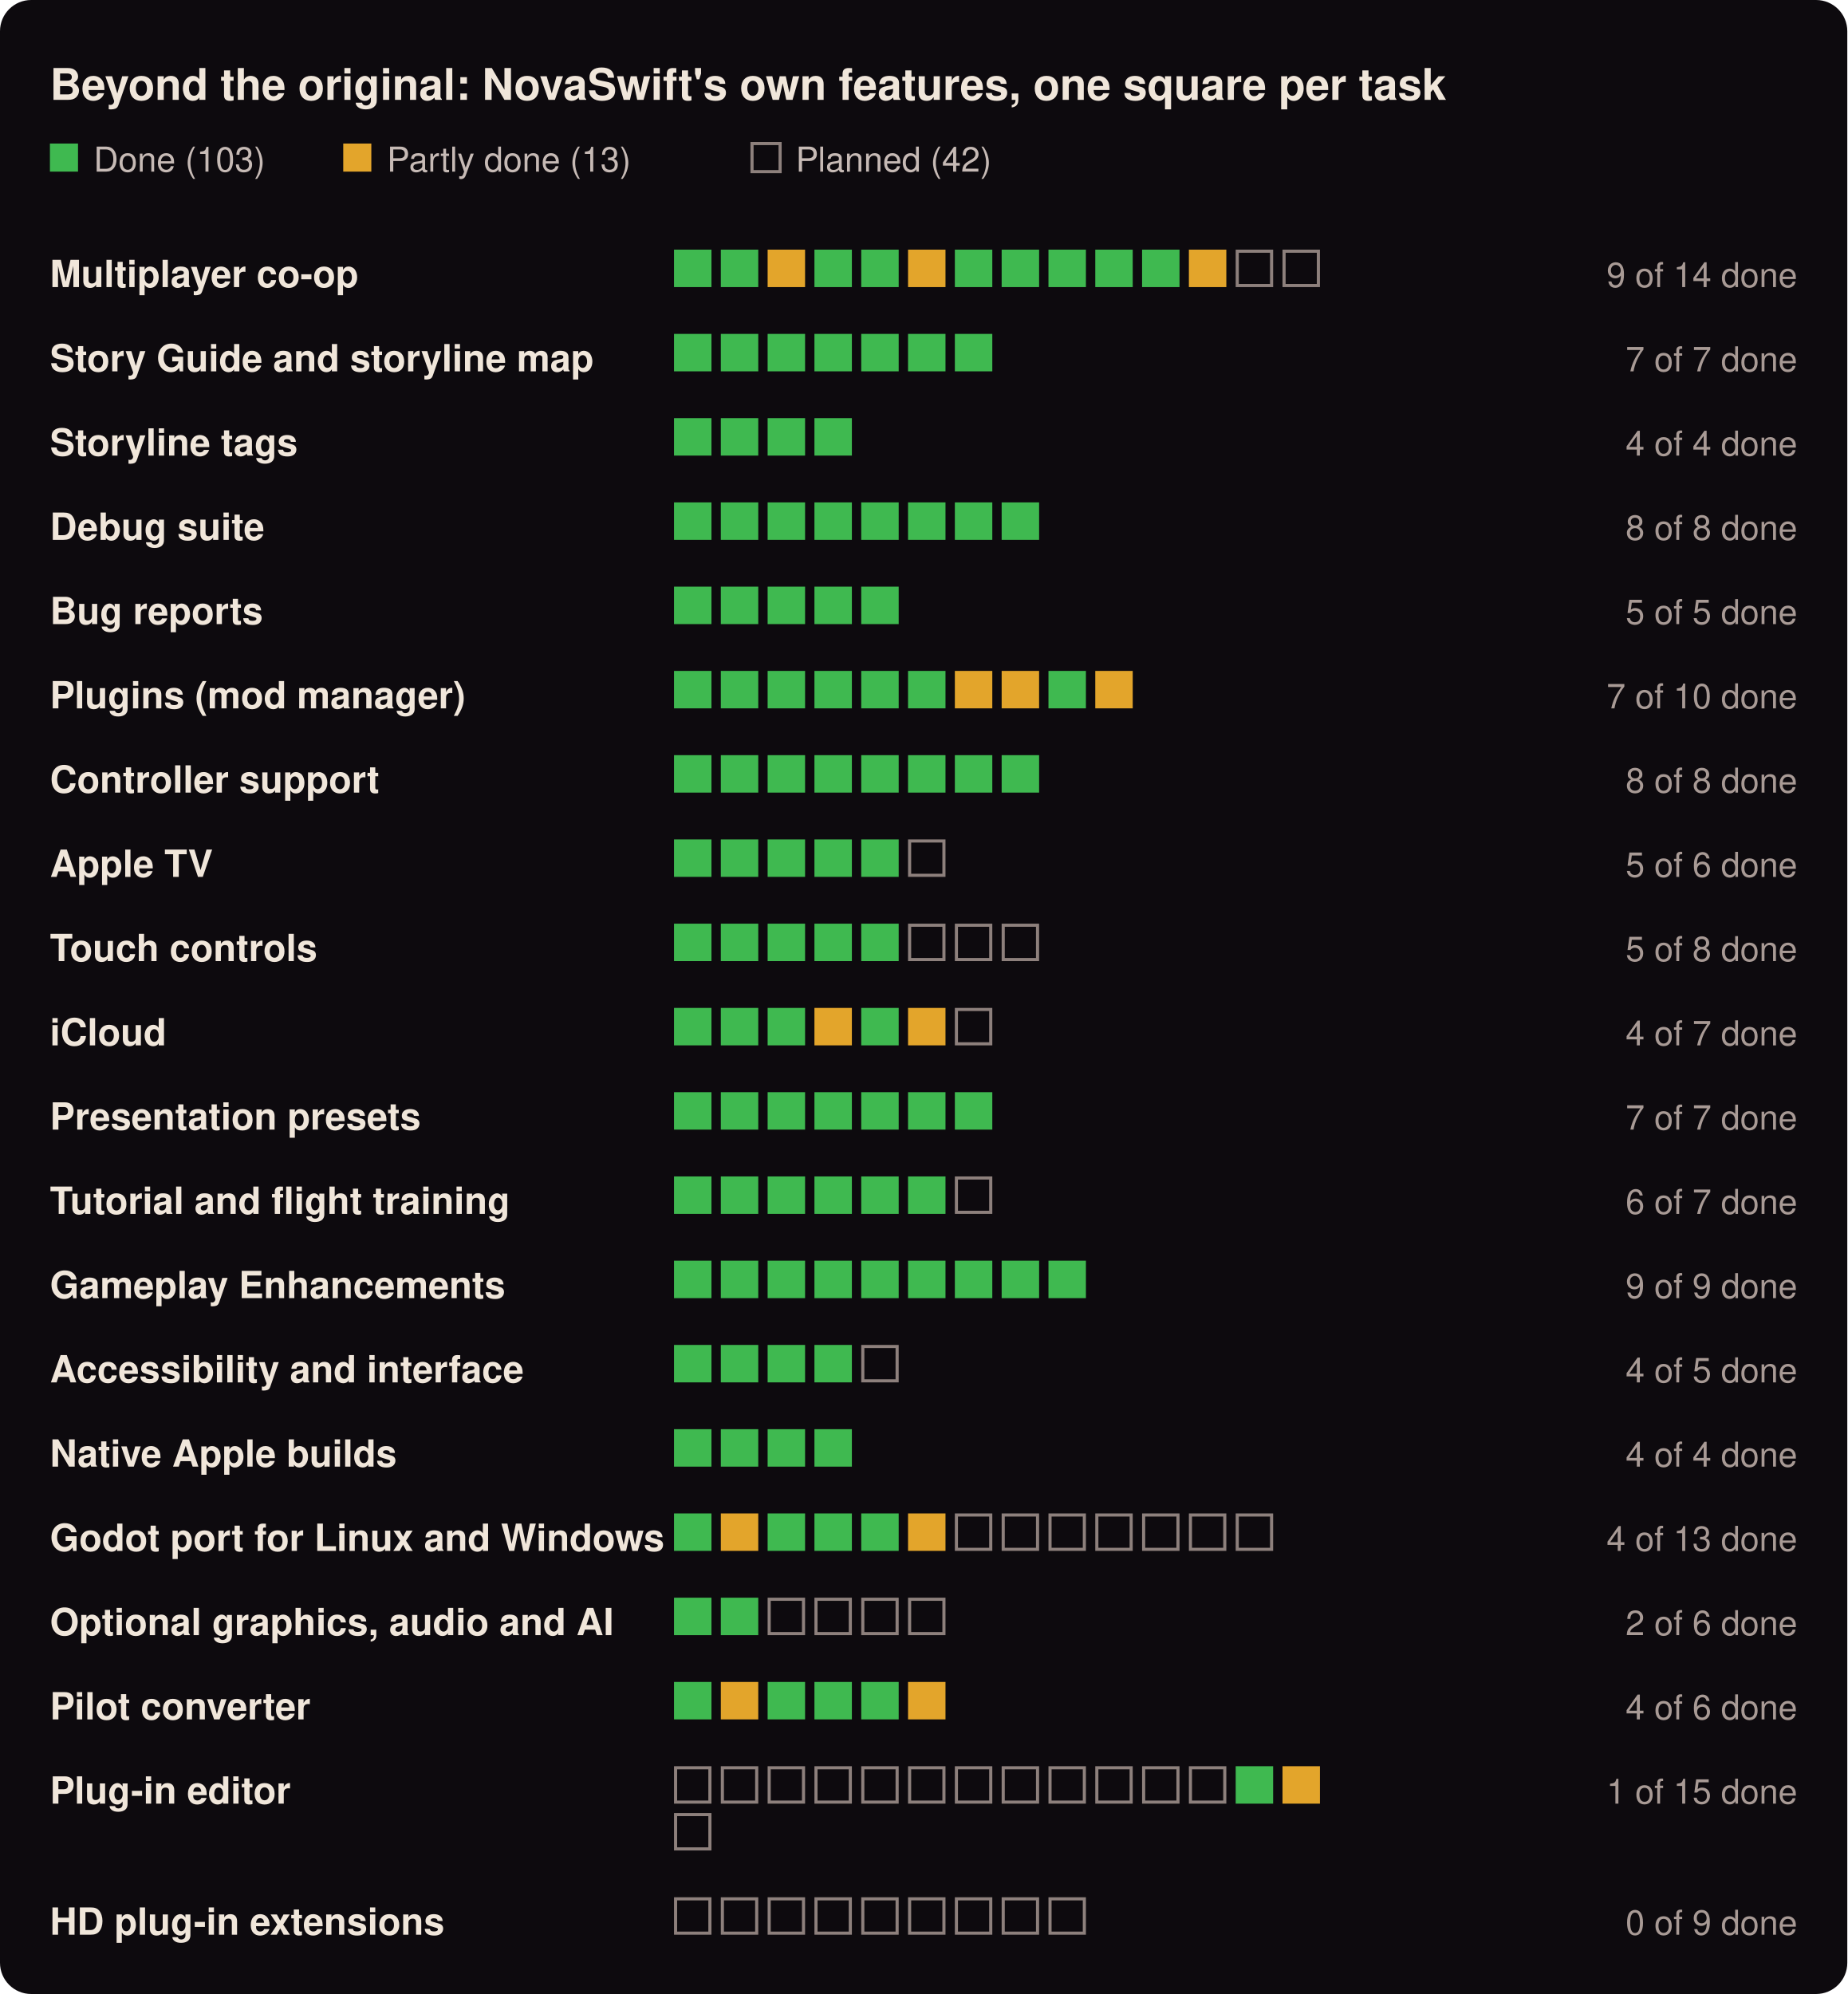
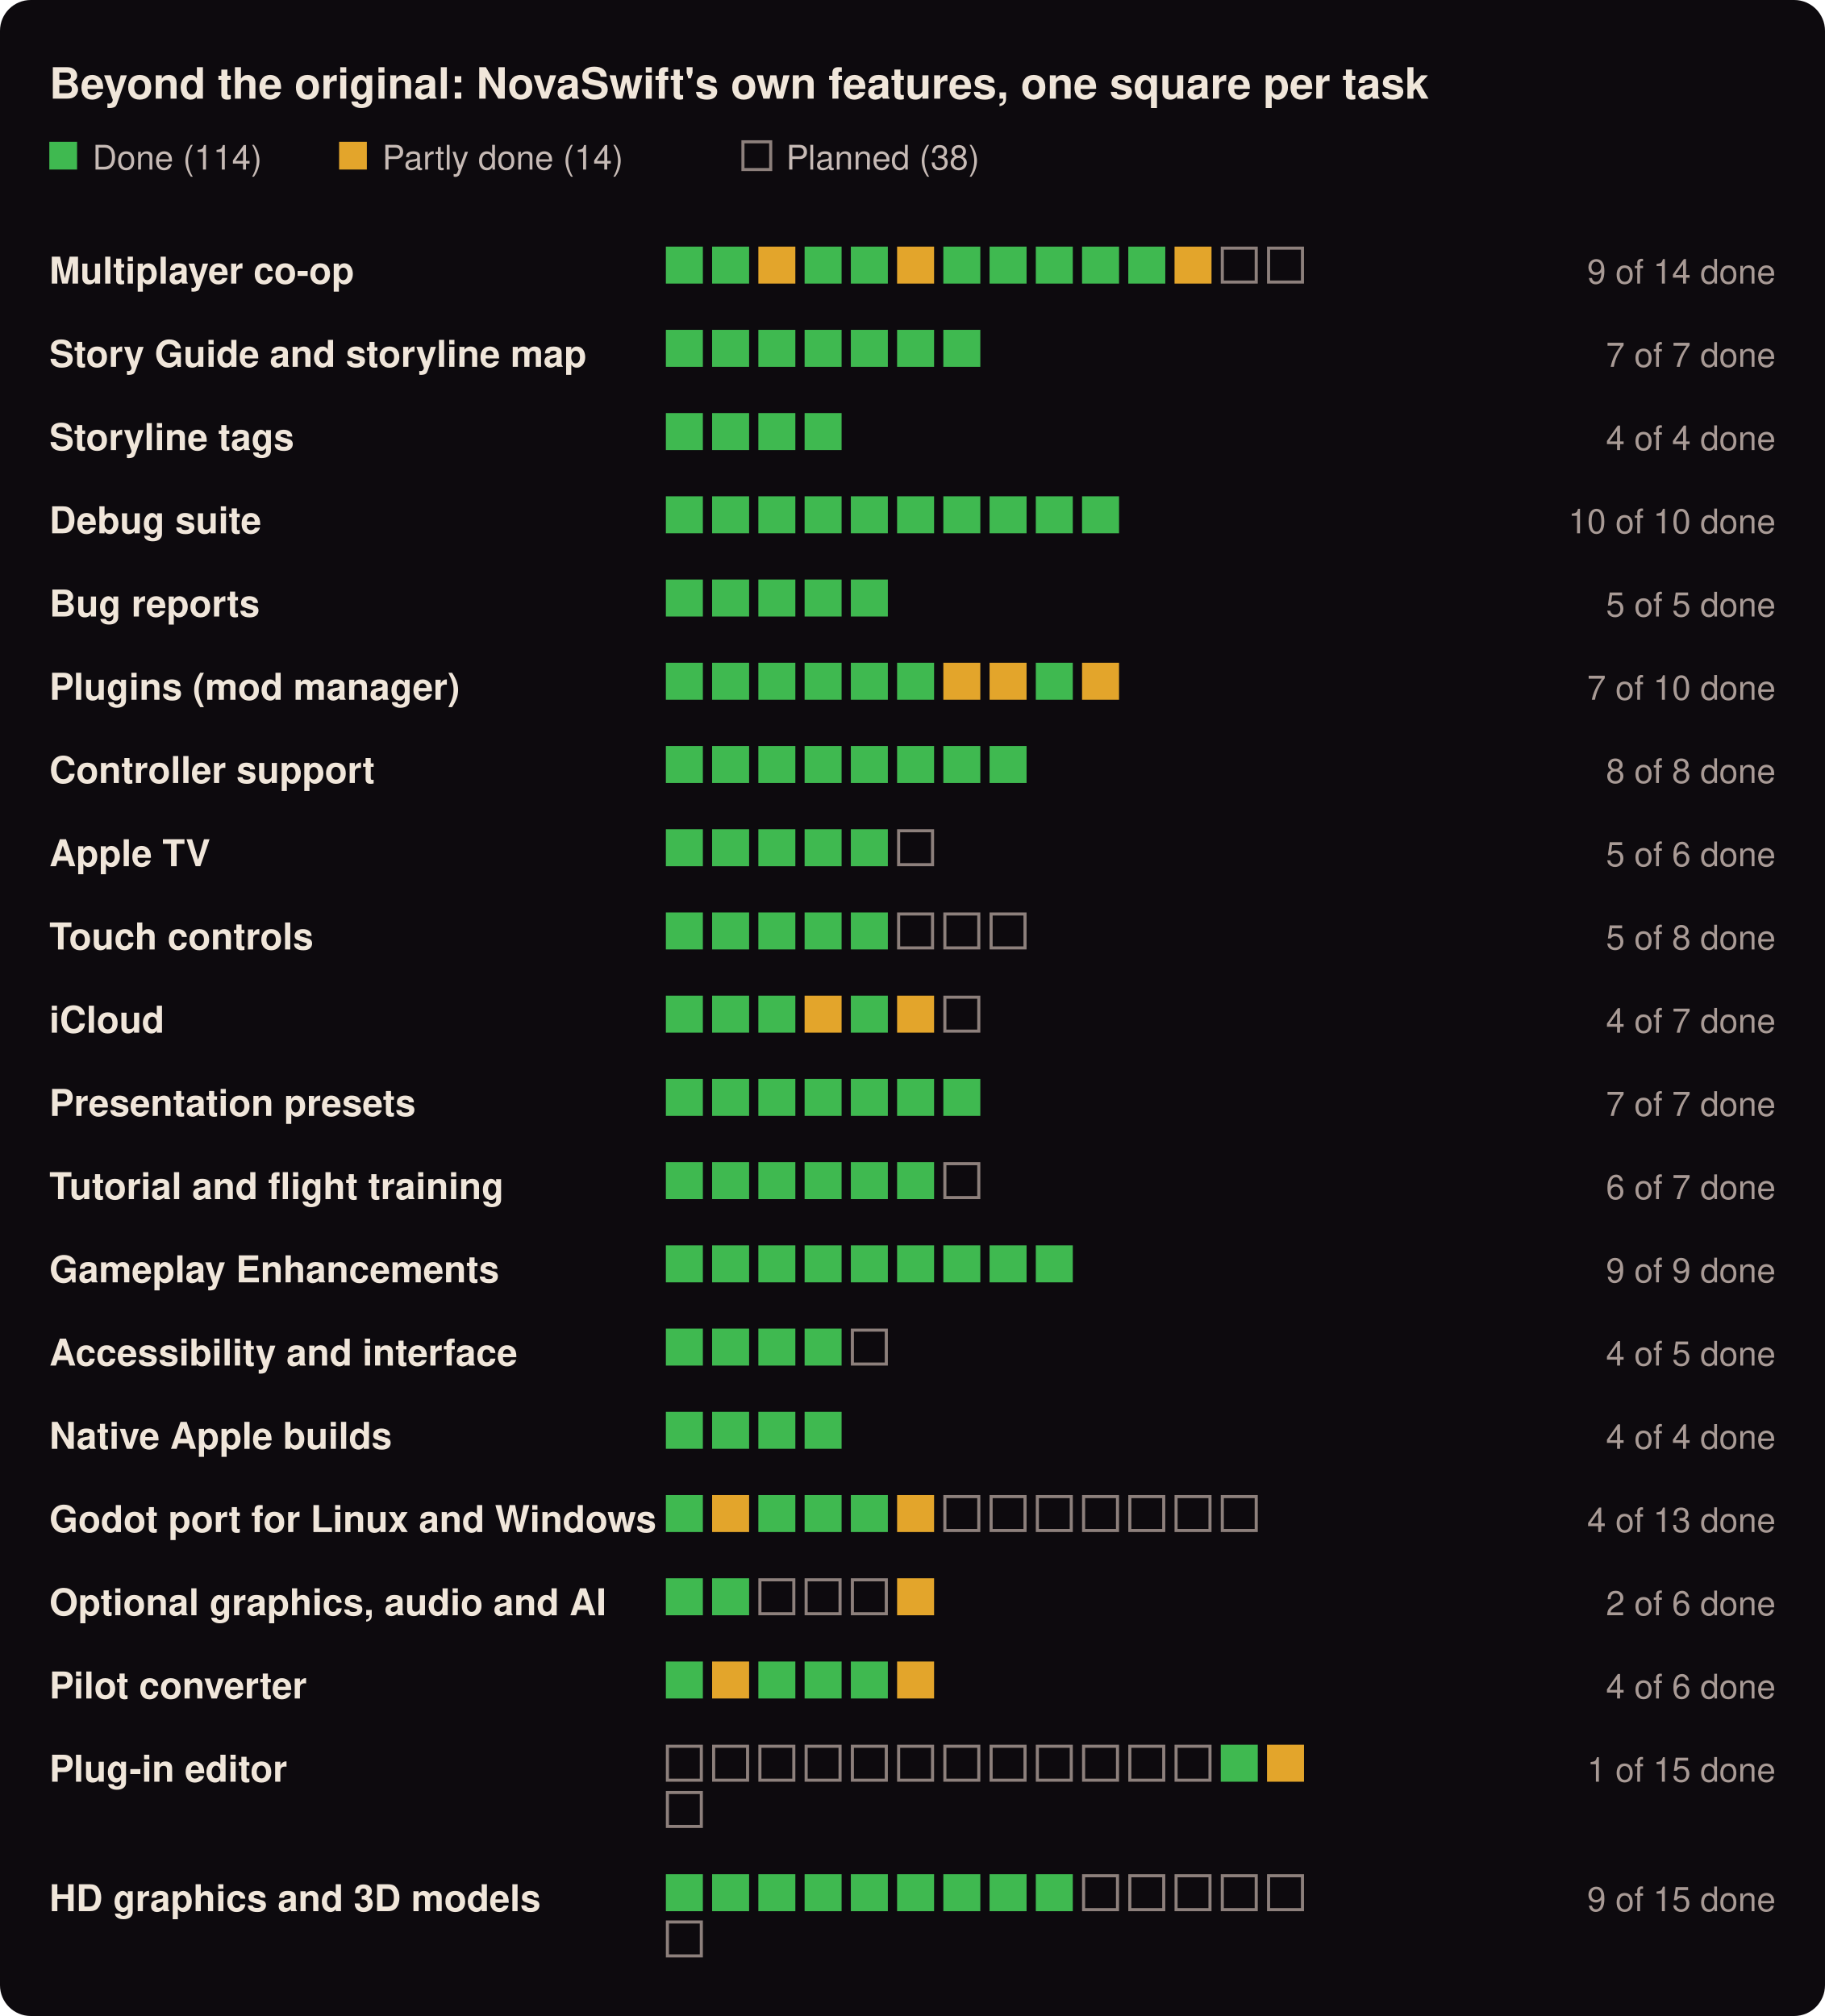
- <svg xmlns="http://www.w3.org/2000/svg" width="592" height="639" viewBox="0 0 592 639" font-family="-apple-system, Segoe UI, Helvetica, Arial, sans-serif">
+ <svg xmlns="http://www.w3.org/2000/svg" width="592" height="654" viewBox="0 0 592 654" font-family="-apple-system, Segoe UI, Helvetica, Arial, sans-serif">
  <style>.h1{font-size:14px;font-weight:600;fill:#f0e6da}.gh{font-size:12px;font-weight:600;fill:#f0e6da}.gn{font-size:11px;fill:#a89a95}.lg{font-size:11px;fill:#c6bab5}</style>
-   <rect width="592" height="639" rx="10" fill="#0d0a0e" />
+   <rect width="592" height="654" rx="10" fill="#0d0a0e" />
  <text x="16" y="32" class="h1">Beyond the original: NovaSwift's own features, one square per task</text>
  <rect x="16" y="46" width="9" height="9" fill="#3fb950" />
-   <text x="30" y="55" class="lg">Done (103)</text>
+   <text x="30" y="55" class="lg">Done (114)</text>
  <rect x="110" y="46" width="9" height="9" fill="#e3a52b" />
-   <text x="124" y="55" class="lg">Partly done (13)</text>
+   <text x="124" y="55" class="lg">Partly done (14)</text>
  <rect x="241" y="46" width="9" height="9" fill="none" stroke="#8d807c" />
-   <text x="255" y="55" class="lg">Planned (42)</text>
+   <text x="255" y="55" class="lg">Planned (38)</text>
  <text x="16" y="92" class="gh">Multiplayer co-op</text>
  <text x="576" y="92" class="gn" text-anchor="end">9 of 14 done</text>
  <rect x="216" y="80" width="12" height="12" fill="#3fb950" />
  <rect x="231" y="80" width="12" height="12" fill="#3fb950" />
  <rect x="246" y="80" width="12" height="12" fill="#e3a52b" />
  <rect x="261" y="80" width="12" height="12" fill="#3fb950" />
  <rect x="276" y="80" width="12" height="12" fill="#3fb950" />
  <rect x="291" y="80" width="12" height="12" fill="#e3a52b" />
  <rect x="306" y="80" width="12" height="12" fill="#3fb950" />
  <rect x="321" y="80" width="12" height="12" fill="#3fb950" />
  <rect x="336" y="80" width="12" height="12" fill="#3fb950" />
  <rect x="351" y="80" width="12" height="12" fill="#3fb950" />
  <rect x="366" y="80" width="12" height="12" fill="#3fb950" />
  <rect x="381" y="80" width="12" height="12" fill="#e3a52b" />
  <rect x="396.5" y="80.5" width="11" height="11" fill="none" stroke="#8d807c" />
  <rect x="411.5" y="80.5" width="11" height="11" fill="none" stroke="#8d807c" />
  <text x="16" y="119" class="gh">Story Guide and storyline map</text>
  <text x="576" y="119" class="gn" text-anchor="end">7 of 7 done</text>
  <rect x="216" y="107" width="12" height="12" fill="#3fb950" />
  <rect x="231" y="107" width="12" height="12" fill="#3fb950" />
  <rect x="246" y="107" width="12" height="12" fill="#3fb950" />
  <rect x="261" y="107" width="12" height="12" fill="#3fb950" />
  <rect x="276" y="107" width="12" height="12" fill="#3fb950" />
  <rect x="291" y="107" width="12" height="12" fill="#3fb950" />
  <rect x="306" y="107" width="12" height="12" fill="#3fb950" />
  <text x="16" y="146" class="gh">Storyline tags</text>
  <text x="576" y="146" class="gn" text-anchor="end">4 of 4 done</text>
  <rect x="216" y="134" width="12" height="12" fill="#3fb950" />
  <rect x="231" y="134" width="12" height="12" fill="#3fb950" />
  <rect x="246" y="134" width="12" height="12" fill="#3fb950" />
  <rect x="261" y="134" width="12" height="12" fill="#3fb950" />
  <text x="16" y="173" class="gh">Debug suite</text>
-   <text x="576" y="173" class="gn" text-anchor="end">8 of 8 done</text>
+   <text x="576" y="173" class="gn" text-anchor="end">10 of 10 done</text>
  <rect x="216" y="161" width="12" height="12" fill="#3fb950" />
  <rect x="231" y="161" width="12" height="12" fill="#3fb950" />
  <rect x="246" y="161" width="12" height="12" fill="#3fb950" />
  <rect x="261" y="161" width="12" height="12" fill="#3fb950" />
  <rect x="276" y="161" width="12" height="12" fill="#3fb950" />
  <rect x="291" y="161" width="12" height="12" fill="#3fb950" />
  <rect x="306" y="161" width="12" height="12" fill="#3fb950" />
  <rect x="321" y="161" width="12" height="12" fill="#3fb950" />
+   <rect x="336" y="161" width="12" height="12" fill="#3fb950" />
+   <rect x="351" y="161" width="12" height="12" fill="#3fb950" />
  <text x="16" y="200" class="gh">Bug reports</text>
  <text x="576" y="200" class="gn" text-anchor="end">5 of 5 done</text>
  <rect x="216" y="188" width="12" height="12" fill="#3fb950" />
  <rect x="231" y="188" width="12" height="12" fill="#3fb950" />
  <rect x="246" y="188" width="12" height="12" fill="#3fb950" />
  <rect x="261" y="188" width="12" height="12" fill="#3fb950" />
  <rect x="276" y="188" width="12" height="12" fill="#3fb950" />
  <text x="16" y="227" class="gh">Plugins (mod manager)</text>
  <text x="576" y="227" class="gn" text-anchor="end">7 of 10 done</text>
  <rect x="216" y="215" width="12" height="12" fill="#3fb950" />
  <rect x="231" y="215" width="12" height="12" fill="#3fb950" />
  <rect x="246" y="215" width="12" height="12" fill="#3fb950" />
  <rect x="261" y="215" width="12" height="12" fill="#3fb950" />
  <rect x="276" y="215" width="12" height="12" fill="#3fb950" />
  <rect x="291" y="215" width="12" height="12" fill="#3fb950" />
  <rect x="306" y="215" width="12" height="12" fill="#e3a52b" />
  <rect x="321" y="215" width="12" height="12" fill="#e3a52b" />
  <rect x="336" y="215" width="12" height="12" fill="#3fb950" />
  <rect x="351" y="215" width="12" height="12" fill="#e3a52b" />
  <text x="16" y="254" class="gh">Controller support</text>
  <text x="576" y="254" class="gn" text-anchor="end">8 of 8 done</text>
  <rect x="216" y="242" width="12" height="12" fill="#3fb950" />
  <rect x="231" y="242" width="12" height="12" fill="#3fb950" />
  <rect x="246" y="242" width="12" height="12" fill="#3fb950" />
  <rect x="261" y="242" width="12" height="12" fill="#3fb950" />
  <rect x="276" y="242" width="12" height="12" fill="#3fb950" />
  <rect x="291" y="242" width="12" height="12" fill="#3fb950" />
  <rect x="306" y="242" width="12" height="12" fill="#3fb950" />
  <rect x="321" y="242" width="12" height="12" fill="#3fb950" />
  <text x="16" y="281" class="gh">Apple TV</text>
  <text x="576" y="281" class="gn" text-anchor="end">5 of 6 done</text>
  <rect x="216" y="269" width="12" height="12" fill="#3fb950" />
  <rect x="231" y="269" width="12" height="12" fill="#3fb950" />
  <rect x="246" y="269" width="12" height="12" fill="#3fb950" />
  <rect x="261" y="269" width="12" height="12" fill="#3fb950" />
  <rect x="276" y="269" width="12" height="12" fill="#3fb950" />
  <rect x="291.5" y="269.5" width="11" height="11" fill="none" stroke="#8d807c" />
  <text x="16" y="308" class="gh">Touch controls</text>
  <text x="576" y="308" class="gn" text-anchor="end">5 of 8 done</text>
  <rect x="216" y="296" width="12" height="12" fill="#3fb950" />
  <rect x="231" y="296" width="12" height="12" fill="#3fb950" />
  <rect x="246" y="296" width="12" height="12" fill="#3fb950" />
  <rect x="261" y="296" width="12" height="12" fill="#3fb950" />
  <rect x="276" y="296" width="12" height="12" fill="#3fb950" />
  <rect x="291.5" y="296.5" width="11" height="11" fill="none" stroke="#8d807c" />
  <rect x="306.5" y="296.5" width="11" height="11" fill="none" stroke="#8d807c" />
  <rect x="321.5" y="296.5" width="11" height="11" fill="none" stroke="#8d807c" />
  <text x="16" y="335" class="gh">iCloud</text>
  <text x="576" y="335" class="gn" text-anchor="end">4 of 7 done</text>
  <rect x="216" y="323" width="12" height="12" fill="#3fb950" />
  <rect x="231" y="323" width="12" height="12" fill="#3fb950" />
  <rect x="246" y="323" width="12" height="12" fill="#3fb950" />
  <rect x="261" y="323" width="12" height="12" fill="#e3a52b" />
  <rect x="276" y="323" width="12" height="12" fill="#3fb950" />
  <rect x="291" y="323" width="12" height="12" fill="#e3a52b" />
  <rect x="306.5" y="323.5" width="11" height="11" fill="none" stroke="#8d807c" />
  <text x="16" y="362" class="gh">Presentation presets</text>
  <text x="576" y="362" class="gn" text-anchor="end">7 of 7 done</text>
  <rect x="216" y="350" width="12" height="12" fill="#3fb950" />
  <rect x="231" y="350" width="12" height="12" fill="#3fb950" />
  <rect x="246" y="350" width="12" height="12" fill="#3fb950" />
  <rect x="261" y="350" width="12" height="12" fill="#3fb950" />
  <rect x="276" y="350" width="12" height="12" fill="#3fb950" />
  <rect x="291" y="350" width="12" height="12" fill="#3fb950" />
  <rect x="306" y="350" width="12" height="12" fill="#3fb950" />
  <text x="16" y="389" class="gh">Tutorial and flight training</text>
  <text x="576" y="389" class="gn" text-anchor="end">6 of 7 done</text>
  <rect x="216" y="377" width="12" height="12" fill="#3fb950" />
  <rect x="231" y="377" width="12" height="12" fill="#3fb950" />
  <rect x="246" y="377" width="12" height="12" fill="#3fb950" />
  <rect x="261" y="377" width="12" height="12" fill="#3fb950" />
  <rect x="276" y="377" width="12" height="12" fill="#3fb950" />
  <rect x="291" y="377" width="12" height="12" fill="#3fb950" />
  <rect x="306.5" y="377.5" width="11" height="11" fill="none" stroke="#8d807c" />
  <text x="16" y="416" class="gh">Gameplay Enhancements</text>
  <text x="576" y="416" class="gn" text-anchor="end">9 of 9 done</text>
  <rect x="216" y="404" width="12" height="12" fill="#3fb950" />
  <rect x="231" y="404" width="12" height="12" fill="#3fb950" />
  <rect x="246" y="404" width="12" height="12" fill="#3fb950" />
  <rect x="261" y="404" width="12" height="12" fill="#3fb950" />
  <rect x="276" y="404" width="12" height="12" fill="#3fb950" />
  <rect x="291" y="404" width="12" height="12" fill="#3fb950" />
  <rect x="306" y="404" width="12" height="12" fill="#3fb950" />
  <rect x="321" y="404" width="12" height="12" fill="#3fb950" />
  <rect x="336" y="404" width="12" height="12" fill="#3fb950" />
  <text x="16" y="443" class="gh">Accessibility and interface</text>
  <text x="576" y="443" class="gn" text-anchor="end">4 of 5 done</text>
  <rect x="216" y="431" width="12" height="12" fill="#3fb950" />
  <rect x="231" y="431" width="12" height="12" fill="#3fb950" />
  <rect x="246" y="431" width="12" height="12" fill="#3fb950" />
  <rect x="261" y="431" width="12" height="12" fill="#3fb950" />
  <rect x="276.5" y="431.5" width="11" height="11" fill="none" stroke="#8d807c" />
  <text x="16" y="470" class="gh">Native Apple builds</text>
  <text x="576" y="470" class="gn" text-anchor="end">4 of 4 done</text>
  <rect x="216" y="458" width="12" height="12" fill="#3fb950" />
  <rect x="231" y="458" width="12" height="12" fill="#3fb950" />
  <rect x="246" y="458" width="12" height="12" fill="#3fb950" />
  <rect x="261" y="458" width="12" height="12" fill="#3fb950" />
  <text x="16" y="497" class="gh">Godot port for Linux and Windows</text>
  <text x="576" y="497" class="gn" text-anchor="end">4 of 13 done</text>
  <rect x="216" y="485" width="12" height="12" fill="#3fb950" />
  <rect x="231" y="485" width="12" height="12" fill="#e3a52b" />
  <rect x="246" y="485" width="12" height="12" fill="#3fb950" />
  <rect x="261" y="485" width="12" height="12" fill="#3fb950" />
  <rect x="276" y="485" width="12" height="12" fill="#3fb950" />
  <rect x="291" y="485" width="12" height="12" fill="#e3a52b" />
  <rect x="306.5" y="485.5" width="11" height="11" fill="none" stroke="#8d807c" />
  <rect x="321.5" y="485.5" width="11" height="11" fill="none" stroke="#8d807c" />
  <rect x="336.5" y="485.5" width="11" height="11" fill="none" stroke="#8d807c" />
  <rect x="351.5" y="485.5" width="11" height="11" fill="none" stroke="#8d807c" />
  <rect x="366.5" y="485.5" width="11" height="11" fill="none" stroke="#8d807c" />
  <rect x="381.5" y="485.5" width="11" height="11" fill="none" stroke="#8d807c" />
  <rect x="396.5" y="485.5" width="11" height="11" fill="none" stroke="#8d807c" />
  <text x="16" y="524" class="gh">Optional graphics, audio and AI</text>
  <text x="576" y="524" class="gn" text-anchor="end">2 of 6 done</text>
  <rect x="216" y="512" width="12" height="12" fill="#3fb950" />
  <rect x="231" y="512" width="12" height="12" fill="#3fb950" />
  <rect x="246.5" y="512.5" width="11" height="11" fill="none" stroke="#8d807c" />
  <rect x="261.5" y="512.5" width="11" height="11" fill="none" stroke="#8d807c" />
  <rect x="276.5" y="512.5" width="11" height="11" fill="none" stroke="#8d807c" />
-   <rect x="291.5" y="512.5" width="11" height="11" fill="none" stroke="#8d807c" />
+   <rect x="291" y="512" width="12" height="12" fill="#e3a52b" />
  <text x="16" y="551" class="gh">Pilot converter</text>
  <text x="576" y="551" class="gn" text-anchor="end">4 of 6 done</text>
  <rect x="216" y="539" width="12" height="12" fill="#3fb950" />
  <rect x="231" y="539" width="12" height="12" fill="#e3a52b" />
  <rect x="246" y="539" width="12" height="12" fill="#3fb950" />
  <rect x="261" y="539" width="12" height="12" fill="#3fb950" />
  <rect x="276" y="539" width="12" height="12" fill="#3fb950" />
  <rect x="291" y="539" width="12" height="12" fill="#e3a52b" />
  <text x="16" y="578" class="gh">Plug-in editor</text>
  <text x="576" y="578" class="gn" text-anchor="end">1 of 15 done</text>
  <rect x="216.5" y="566.5" width="11" height="11" fill="none" stroke="#8d807c" />
  <rect x="231.5" y="566.5" width="11" height="11" fill="none" stroke="#8d807c" />
  <rect x="246.5" y="566.5" width="11" height="11" fill="none" stroke="#8d807c" />
  <rect x="261.5" y="566.5" width="11" height="11" fill="none" stroke="#8d807c" />
  <rect x="276.5" y="566.5" width="11" height="11" fill="none" stroke="#8d807c" />
  <rect x="291.5" y="566.5" width="11" height="11" fill="none" stroke="#8d807c" />
  <rect x="306.5" y="566.5" width="11" height="11" fill="none" stroke="#8d807c" />
  <rect x="321.5" y="566.5" width="11" height="11" fill="none" stroke="#8d807c" />
  <rect x="336.5" y="566.5" width="11" height="11" fill="none" stroke="#8d807c" />
  <rect x="351.5" y="566.5" width="11" height="11" fill="none" stroke="#8d807c" />
  <rect x="366.5" y="566.5" width="11" height="11" fill="none" stroke="#8d807c" />
  <rect x="381.5" y="566.5" width="11" height="11" fill="none" stroke="#8d807c" />
  <rect x="396" y="566" width="12" height="12" fill="#3fb950" />
  <rect x="411" y="566" width="12" height="12" fill="#e3a52b" />
  <rect x="216.5" y="581.5" width="11" height="11" fill="none" stroke="#8d807c" />
-   <text x="16" y="620" class="gh">HD plug-in extensions</text>
-   <text x="576" y="620" class="gn" text-anchor="end">0 of 9 done</text>
-   <rect x="216.5" y="608.5" width="11" height="11" fill="none" stroke="#8d807c" />
-   <rect x="231.5" y="608.5" width="11" height="11" fill="none" stroke="#8d807c" />
-   <rect x="246.5" y="608.5" width="11" height="11" fill="none" stroke="#8d807c" />
-   <rect x="261.5" y="608.5" width="11" height="11" fill="none" stroke="#8d807c" />
-   <rect x="276.5" y="608.5" width="11" height="11" fill="none" stroke="#8d807c" />
-   <rect x="291.5" y="608.5" width="11" height="11" fill="none" stroke="#8d807c" />
-   <rect x="306.5" y="608.5" width="11" height="11" fill="none" stroke="#8d807c" />
-   <rect x="321.5" y="608.5" width="11" height="11" fill="none" stroke="#8d807c" />
-   <rect x="336.5" y="608.5" width="11" height="11" fill="none" stroke="#8d807c" />
+   <text x="16" y="620" class="gh">HD graphics and 3D models</text>
+   <text x="576" y="620" class="gn" text-anchor="end">9 of 15 done</text>
+   <rect x="216" y="608" width="12" height="12" fill="#3fb950" />
+   <rect x="231" y="608" width="12" height="12" fill="#3fb950" />
+   <rect x="246" y="608" width="12" height="12" fill="#3fb950" />
+   <rect x="261" y="608" width="12" height="12" fill="#3fb950" />
+   <rect x="276" y="608" width="12" height="12" fill="#3fb950" />
+   <rect x="291" y="608" width="12" height="12" fill="#3fb950" />
+   <rect x="306" y="608" width="12" height="12" fill="#3fb950" />
+   <rect x="321" y="608" width="12" height="12" fill="#3fb950" />
+   <rect x="336" y="608" width="12" height="12" fill="#3fb950" />
+   <rect x="351.5" y="608.5" width="11" height="11" fill="none" stroke="#8d807c" />
+   <rect x="366.5" y="608.5" width="11" height="11" fill="none" stroke="#8d807c" />
+   <rect x="381.5" y="608.5" width="11" height="11" fill="none" stroke="#8d807c" />
+   <rect x="396.5" y="608.5" width="11" height="11" fill="none" stroke="#8d807c" />
+   <rect x="411.5" y="608.5" width="11" height="11" fill="none" stroke="#8d807c" />
+   <rect x="216.5" y="623.5" width="11" height="11" fill="none" stroke="#8d807c" />
</svg>
